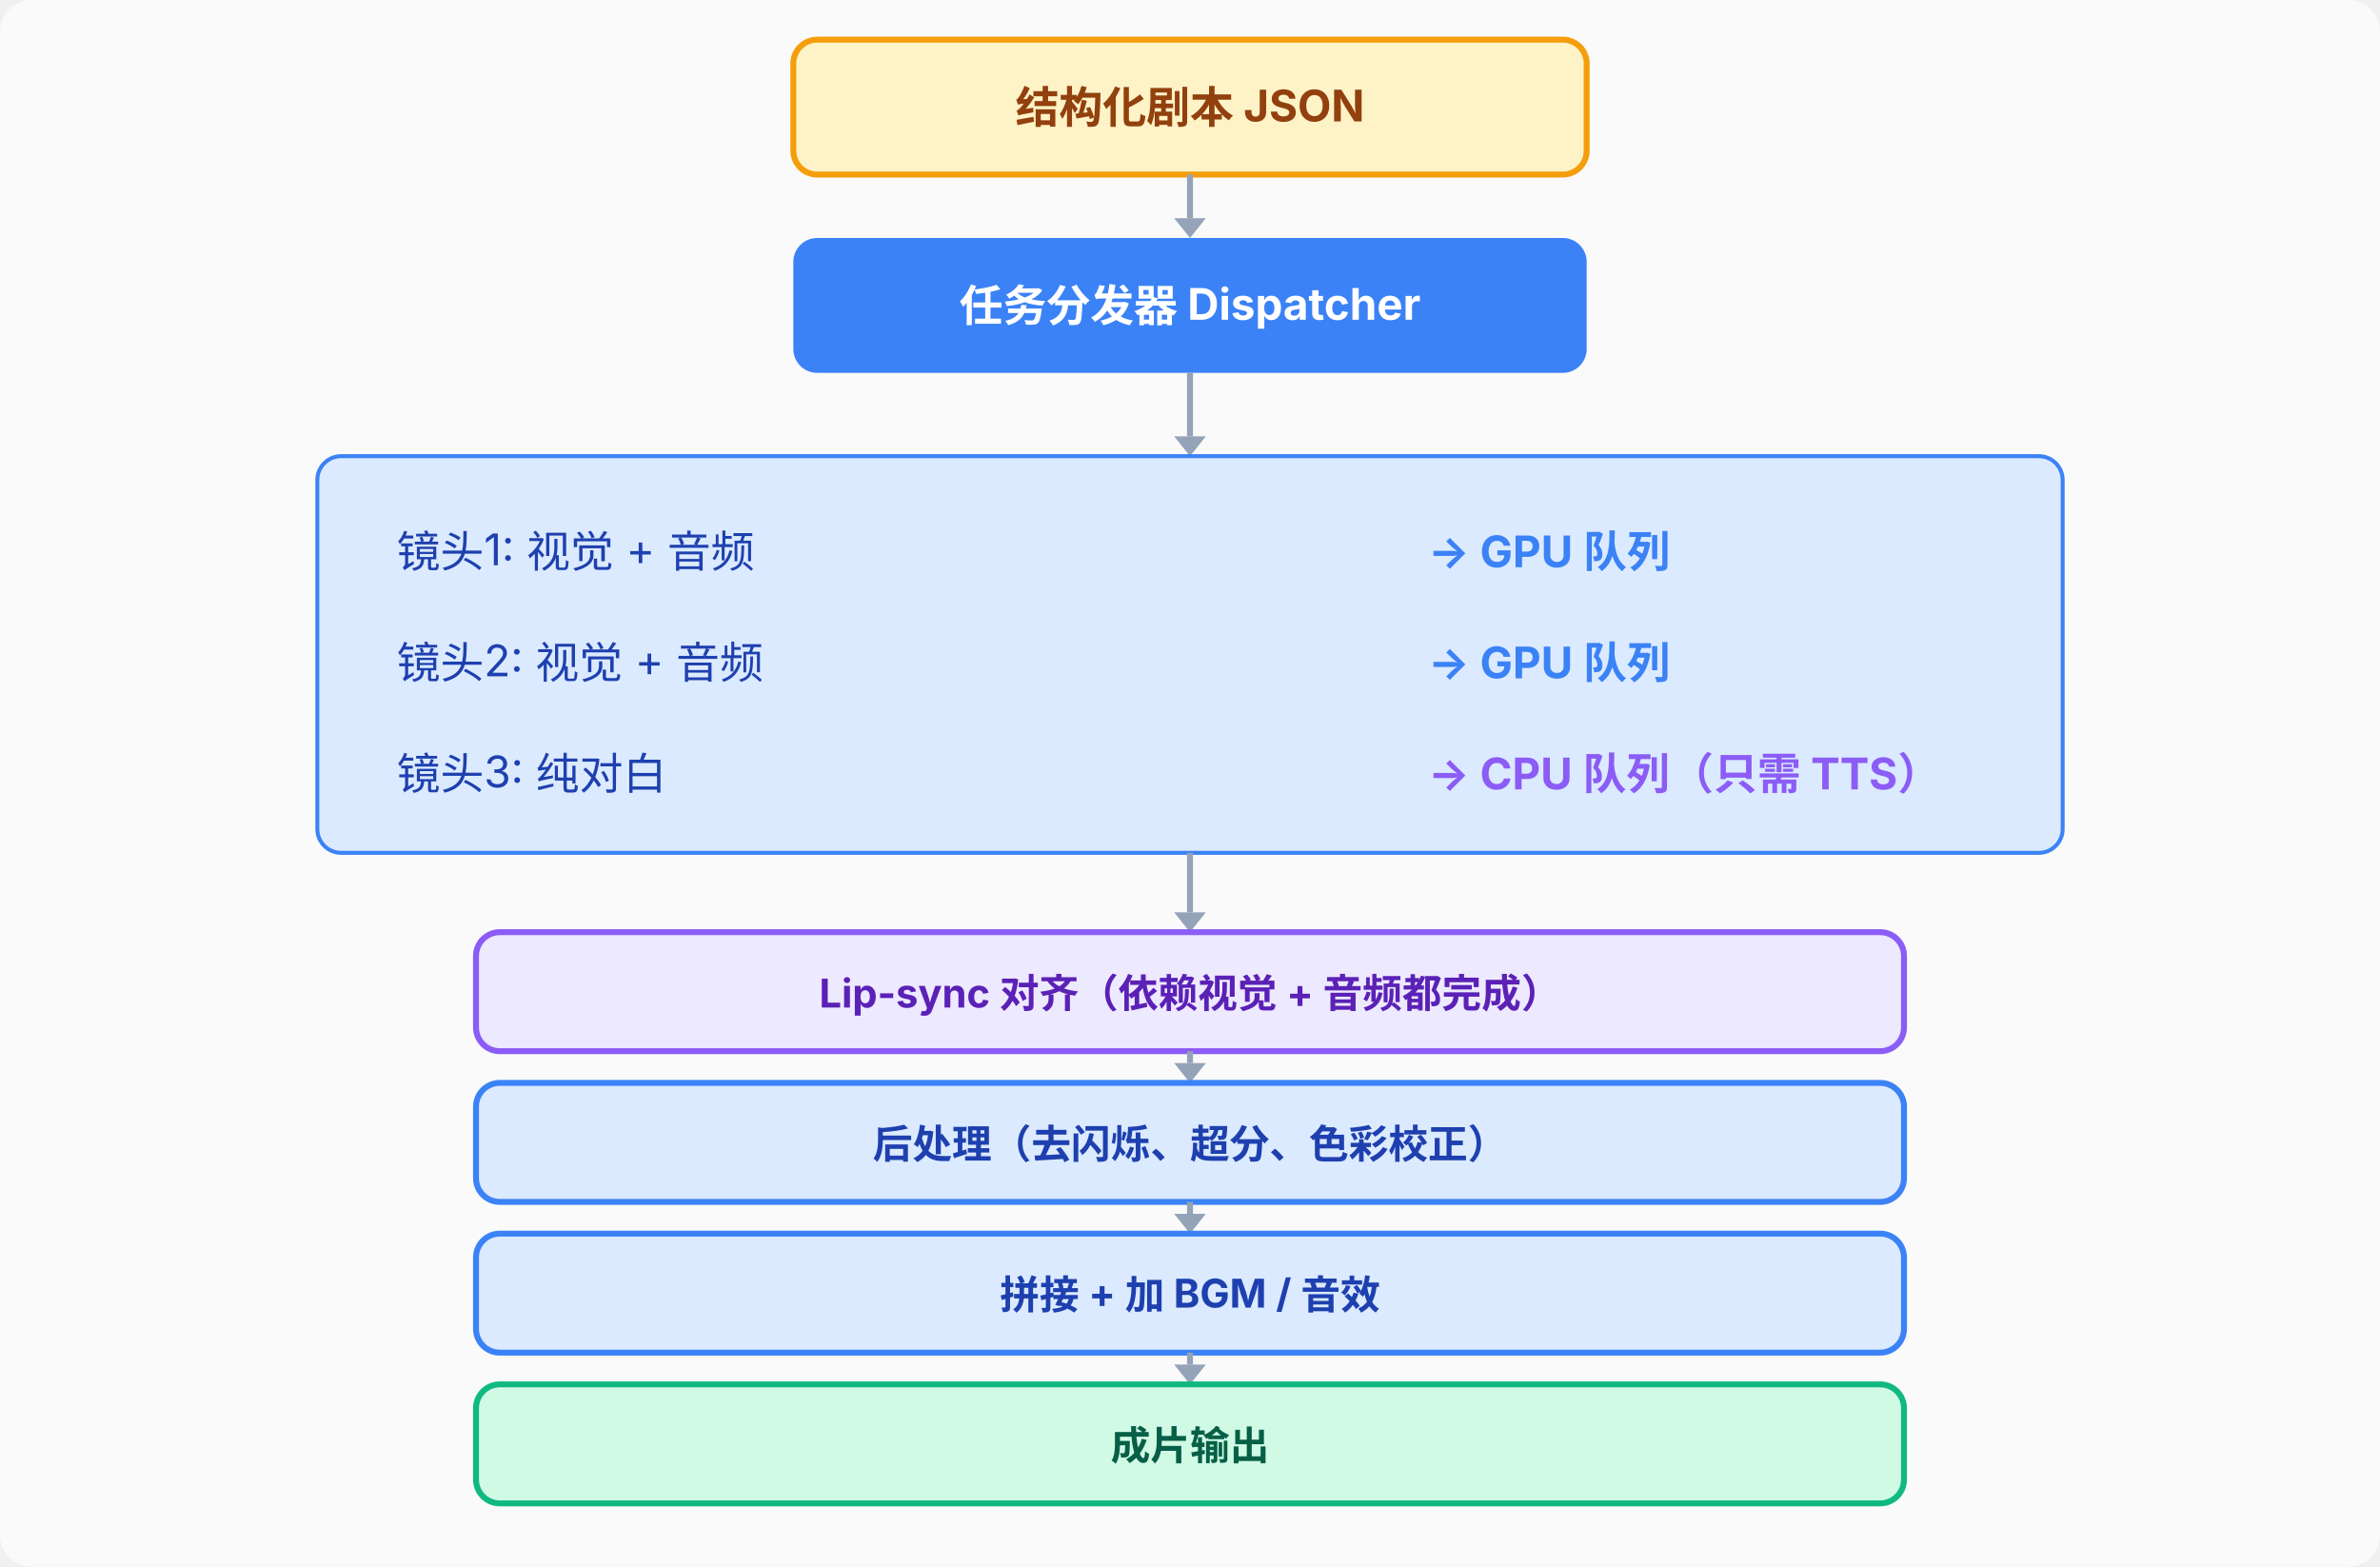
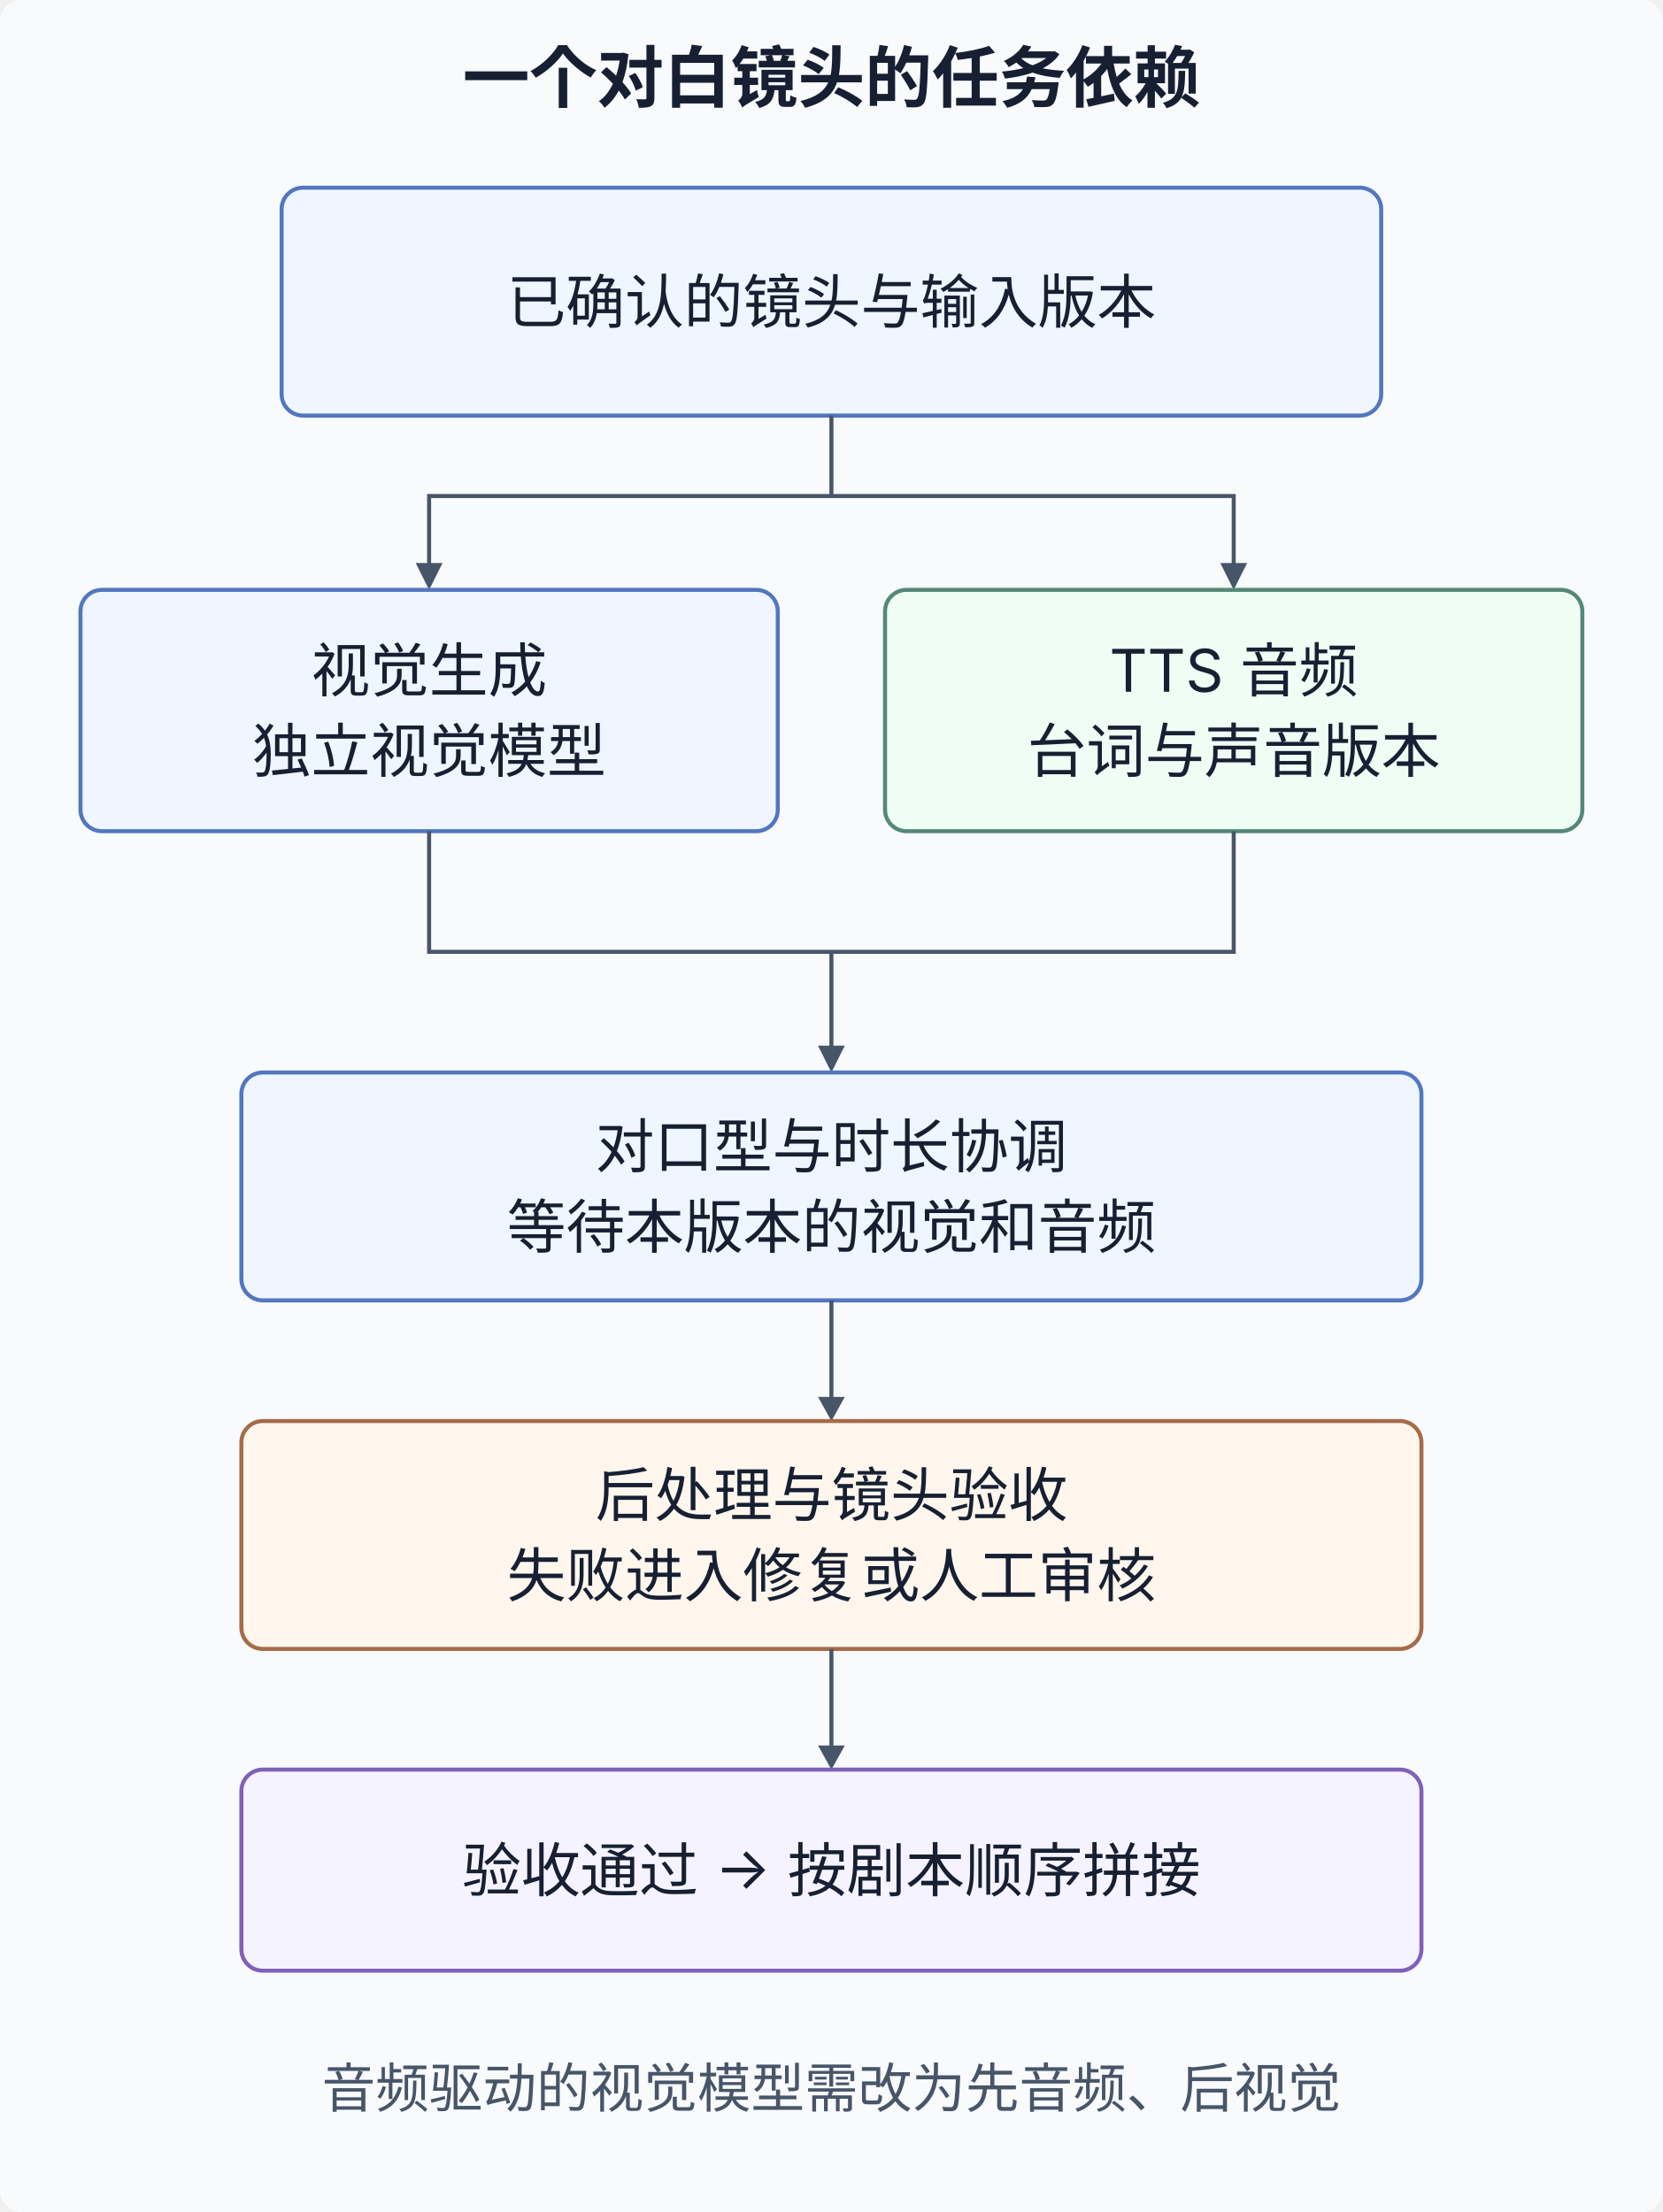
- <svg xmlns="http://www.w3.org/2000/svg" viewBox="0 0 600 395" font-family="system-ui, -apple-system, 'PingFang SC', sans-serif">
-   <rect width="600" height="395" fill="#FAFAFA" rx="8" />
-   <rect x="200" y="10" width="200" height="34" rx="6" fill="#FEF3C7" stroke="#F59E0B" stroke-width="1.5" />
-   <text x="300.0" y="31.0" text-anchor="middle" font-size="11" font-weight="bold" fill="#92400E">结构化剧本 JSON</text>
-   <line x1="300" y1="44" x2="300" y2="55" stroke="#94A3B8" stroke-width="1.5" />
-   <polygon points="296,55 300,60 304,55" fill="#94A3B8" />
-   <rect x="200" y="60" width="200" height="34" rx="6" fill="#3B82F6" />
-   <text x="300.0" y="81.0" text-anchor="middle" font-size="11" font-weight="bold" fill="#fff">任务分发器 Dispatcher</text>
-   <line x1="300" y1="94" x2="300" y2="110" stroke="#94A3B8" stroke-width="1.5" />
-   <polygon points="296,110 300,115 304,110" fill="#94A3B8" />
-   <rect x="80" y="115" width="440" height="100" rx="6" fill="#DBEAFE" stroke="#3B82F6" stroke-width="1" />
-   <text x="100" y="143" fill="#1E40AF" font-size="11">镜头1: 视觉 + 音频</text>
-   <text x="360" y="143" fill="#3B82F6" font-weight="bold" font-size="11">→ GPU 队列</text>
-   <text x="100" y="171" fill="#1E40AF" font-size="11">镜头2: 视觉 + 音频</text>
-   <text x="360" y="171" fill="#3B82F6" font-weight="bold" font-size="11">→ GPU 队列</text>
-   <text x="100" y="199" fill="#1E40AF" font-size="11">镜头3: 纯对白</text>
-   <text x="360" y="199" fill="#8B5CF6" font-weight="bold" font-size="11">→ CPU 队列（只需 TTS）</text>
-   <line x1="300" y1="215" x2="300" y2="230" stroke="#94A3B8" stroke-width="1.5" />
-   <polygon points="296,230 300,235 304,230" fill="#94A3B8" />
-   <rect x="120" y="235" width="360" height="30" rx="6" fill="#EDE9FE" stroke="#8B5CF6" stroke-width="1.5" />
-   <text x="300.0" y="254.0" text-anchor="middle" font-size="10" font-weight="bold" fill="#5B21B6">Lip-sync 对齐（依赖视觉 + 音频都完成）</text>
-   <line x1="300" y1="265" x2="300" y2="268" stroke="#94A3B8" stroke-width="1.5" />
-   <polygon points="296,268 300,273 304,268" fill="#94A3B8" />
-   <rect x="120" y="273" width="360" height="30" rx="6" fill="#DBEAFE" stroke="#3B82F6" stroke-width="1.5" />
-   <text x="300.0" y="292.0" text-anchor="middle" font-size="10" font-weight="bold" fill="#1E40AF">后处理（去闪烁、超分、色彩校正）</text>
-   <line x1="300" y1="303" x2="300" y2="306" stroke="#94A3B8" stroke-width="1.5" />
-   <polygon points="296,306 300,311 304,306" fill="#94A3B8" />
-   <rect x="120" y="311" width="360" height="30" rx="6" fill="#DBEAFE" stroke="#3B82F6" stroke-width="1.5" />
-   <text x="300.0" y="330.0" text-anchor="middle" font-size="10" font-weight="bold" fill="#1E40AF">拼接 + 加 BGM / 音效</text>
-   <line x1="300" y1="341" x2="300" y2="344" stroke="#94A3B8" stroke-width="1.5" />
-   <polygon points="296,344 300,349 304,344" fill="#94A3B8" />
-   <rect x="120" y="349" width="360" height="30" rx="6" fill="#D1FAE5" stroke="#10B981" stroke-width="1.5" />
-   <text x="300.0" y="368.0" text-anchor="middle" font-size="10" font-weight="bold" fill="#065F46">成片输出</text>
+ <svg xmlns="http://www.w3.org/2000/svg" width="620" height="825" viewBox="0 0 620 825" font-family="system-ui, -apple-system, 'PingFang SC', sans-serif">
+   <rect x="0" y="0" width="620" height="825" rx="8" fill="#f8fafc" />
+   <text x="310" y="38" text-anchor="middle" font-size="25" font-weight="700" fill="#172033">一个对白镜头的任务依赖</text>
+   <rect x="105" y="70" width="410" height="85" rx="8" fill="#eff6ff" stroke="#5276bf" stroke-width="1.5" />
+   <text x="310.0" y="120.5" text-anchor="middle" font-size="22" fill="#172033">已确认的镜头与输入版本</text>
+   <path d="M310 155V185H160V211M310 185H460V211" fill="none" stroke="#475569" stroke-width="1.5" />
+   <polygon points="160,220 155,210 165,210" fill="#475569" />
+   <polygon points="460,220 455,210 465,210" fill="#475569" />
+   <rect x="30" y="220" width="260" height="90" rx="8" fill="#eff6ff" stroke="#5276bf" stroke-width="1.5" />
+   <text x="160.0" y="258.0" text-anchor="middle" font-size="22" fill="#172033">视觉生成</text>
+   <text x="160.0" y="288.0" text-anchor="middle" font-size="22" fill="#172033">独立视觉模型</text>
+   <rect x="330" y="220" width="260" height="90" rx="8" fill="#f0fdf4" stroke="#548878" stroke-width="1.5" />
+   <text x="460.0" y="258.0" text-anchor="middle" font-size="22" fill="#172033">TTS 音频</text>
+   <text x="460.0" y="288.0" text-anchor="middle" font-size="22" fill="#172033">台词与声音版本</text>
+   <path d="M160 310V355H460V310M310 355V391" fill="none" stroke="#475569" stroke-width="1.5" />
+   <polygon points="310,400 305,390 315,390" fill="#475569" />
+   <rect x="90" y="400" width="440" height="85" rx="8" fill="#eff6ff" stroke="#5276bf" stroke-width="1.5" />
+   <text x="310.0" y="435.5" text-anchor="middle" font-size="22" fill="#172033">对口型与时长协调</text>
+   <text x="310.0" y="465.5" text-anchor="middle" font-size="22" fill="#172033">等待本版本的视觉和音频</text>
+   <path d="M310 485V522" fill="none" stroke="#475569" stroke-width="1.5" />
+   <polygon points="310,530 305,521 315,521" fill="#475569" />
+   <rect x="90" y="530" width="440" height="85" rx="8" fill="#fff7ed" stroke="#a56b49" stroke-width="1.5" />
+   <text x="310.0" y="565.5" text-anchor="middle" font-size="22" fill="#172033">后处理与镜头验收</text>
+   <text x="310.0" y="595.5" text-anchor="middle" font-size="22" fill="#172033">失败进入修复或人工审核</text>
+   <path d="M310 615V652" fill="none" stroke="#475569" stroke-width="1.5" />
+   <polygon points="310,660 305,651 315,651" fill="#475569" />
+   <rect x="90" y="660" width="440" height="75" rx="8" fill="#f5f3ff" stroke="#8060ba" stroke-width="1.5" />
+   <text x="310.0" y="705.5" text-anchor="middle" font-size="22" fill="#172033">验收通过 → 按剧本顺序拼接</text>
+   <text x="310" y="786" text-anchor="middle" font-size="20" fill="#475569">音频驱动的视觉模型需改为先音频、后视觉</text>
</svg>
